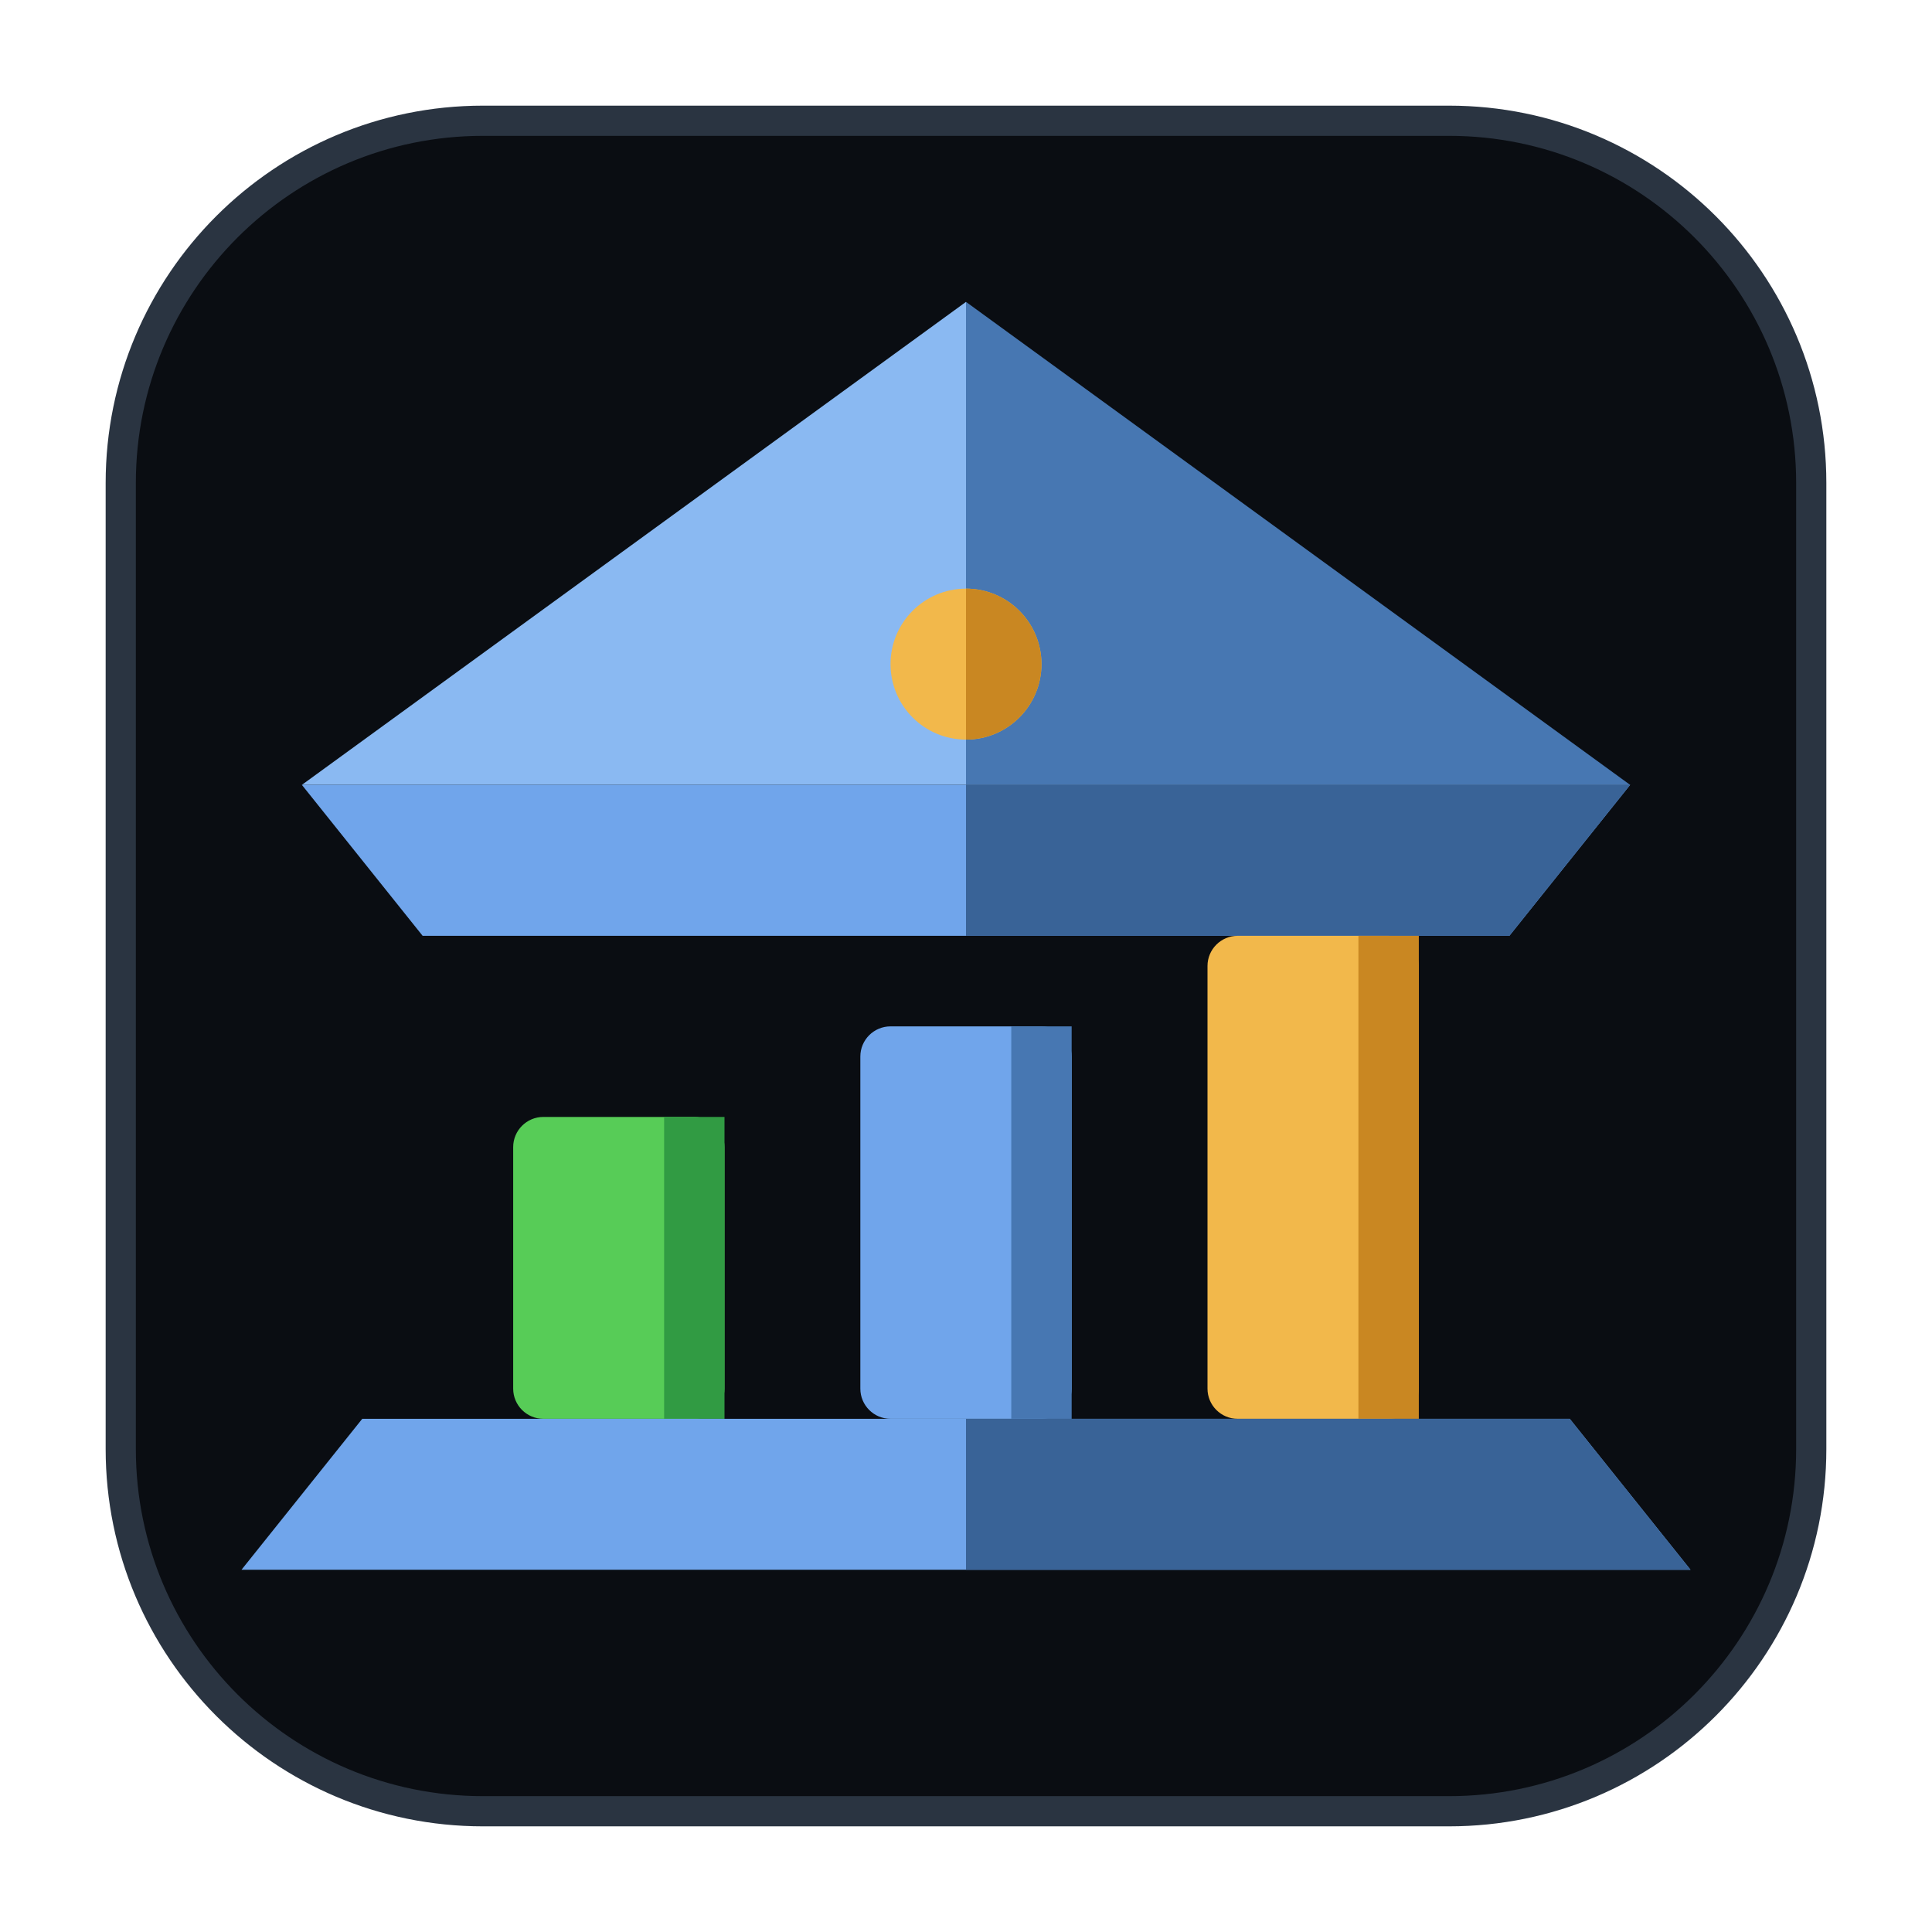
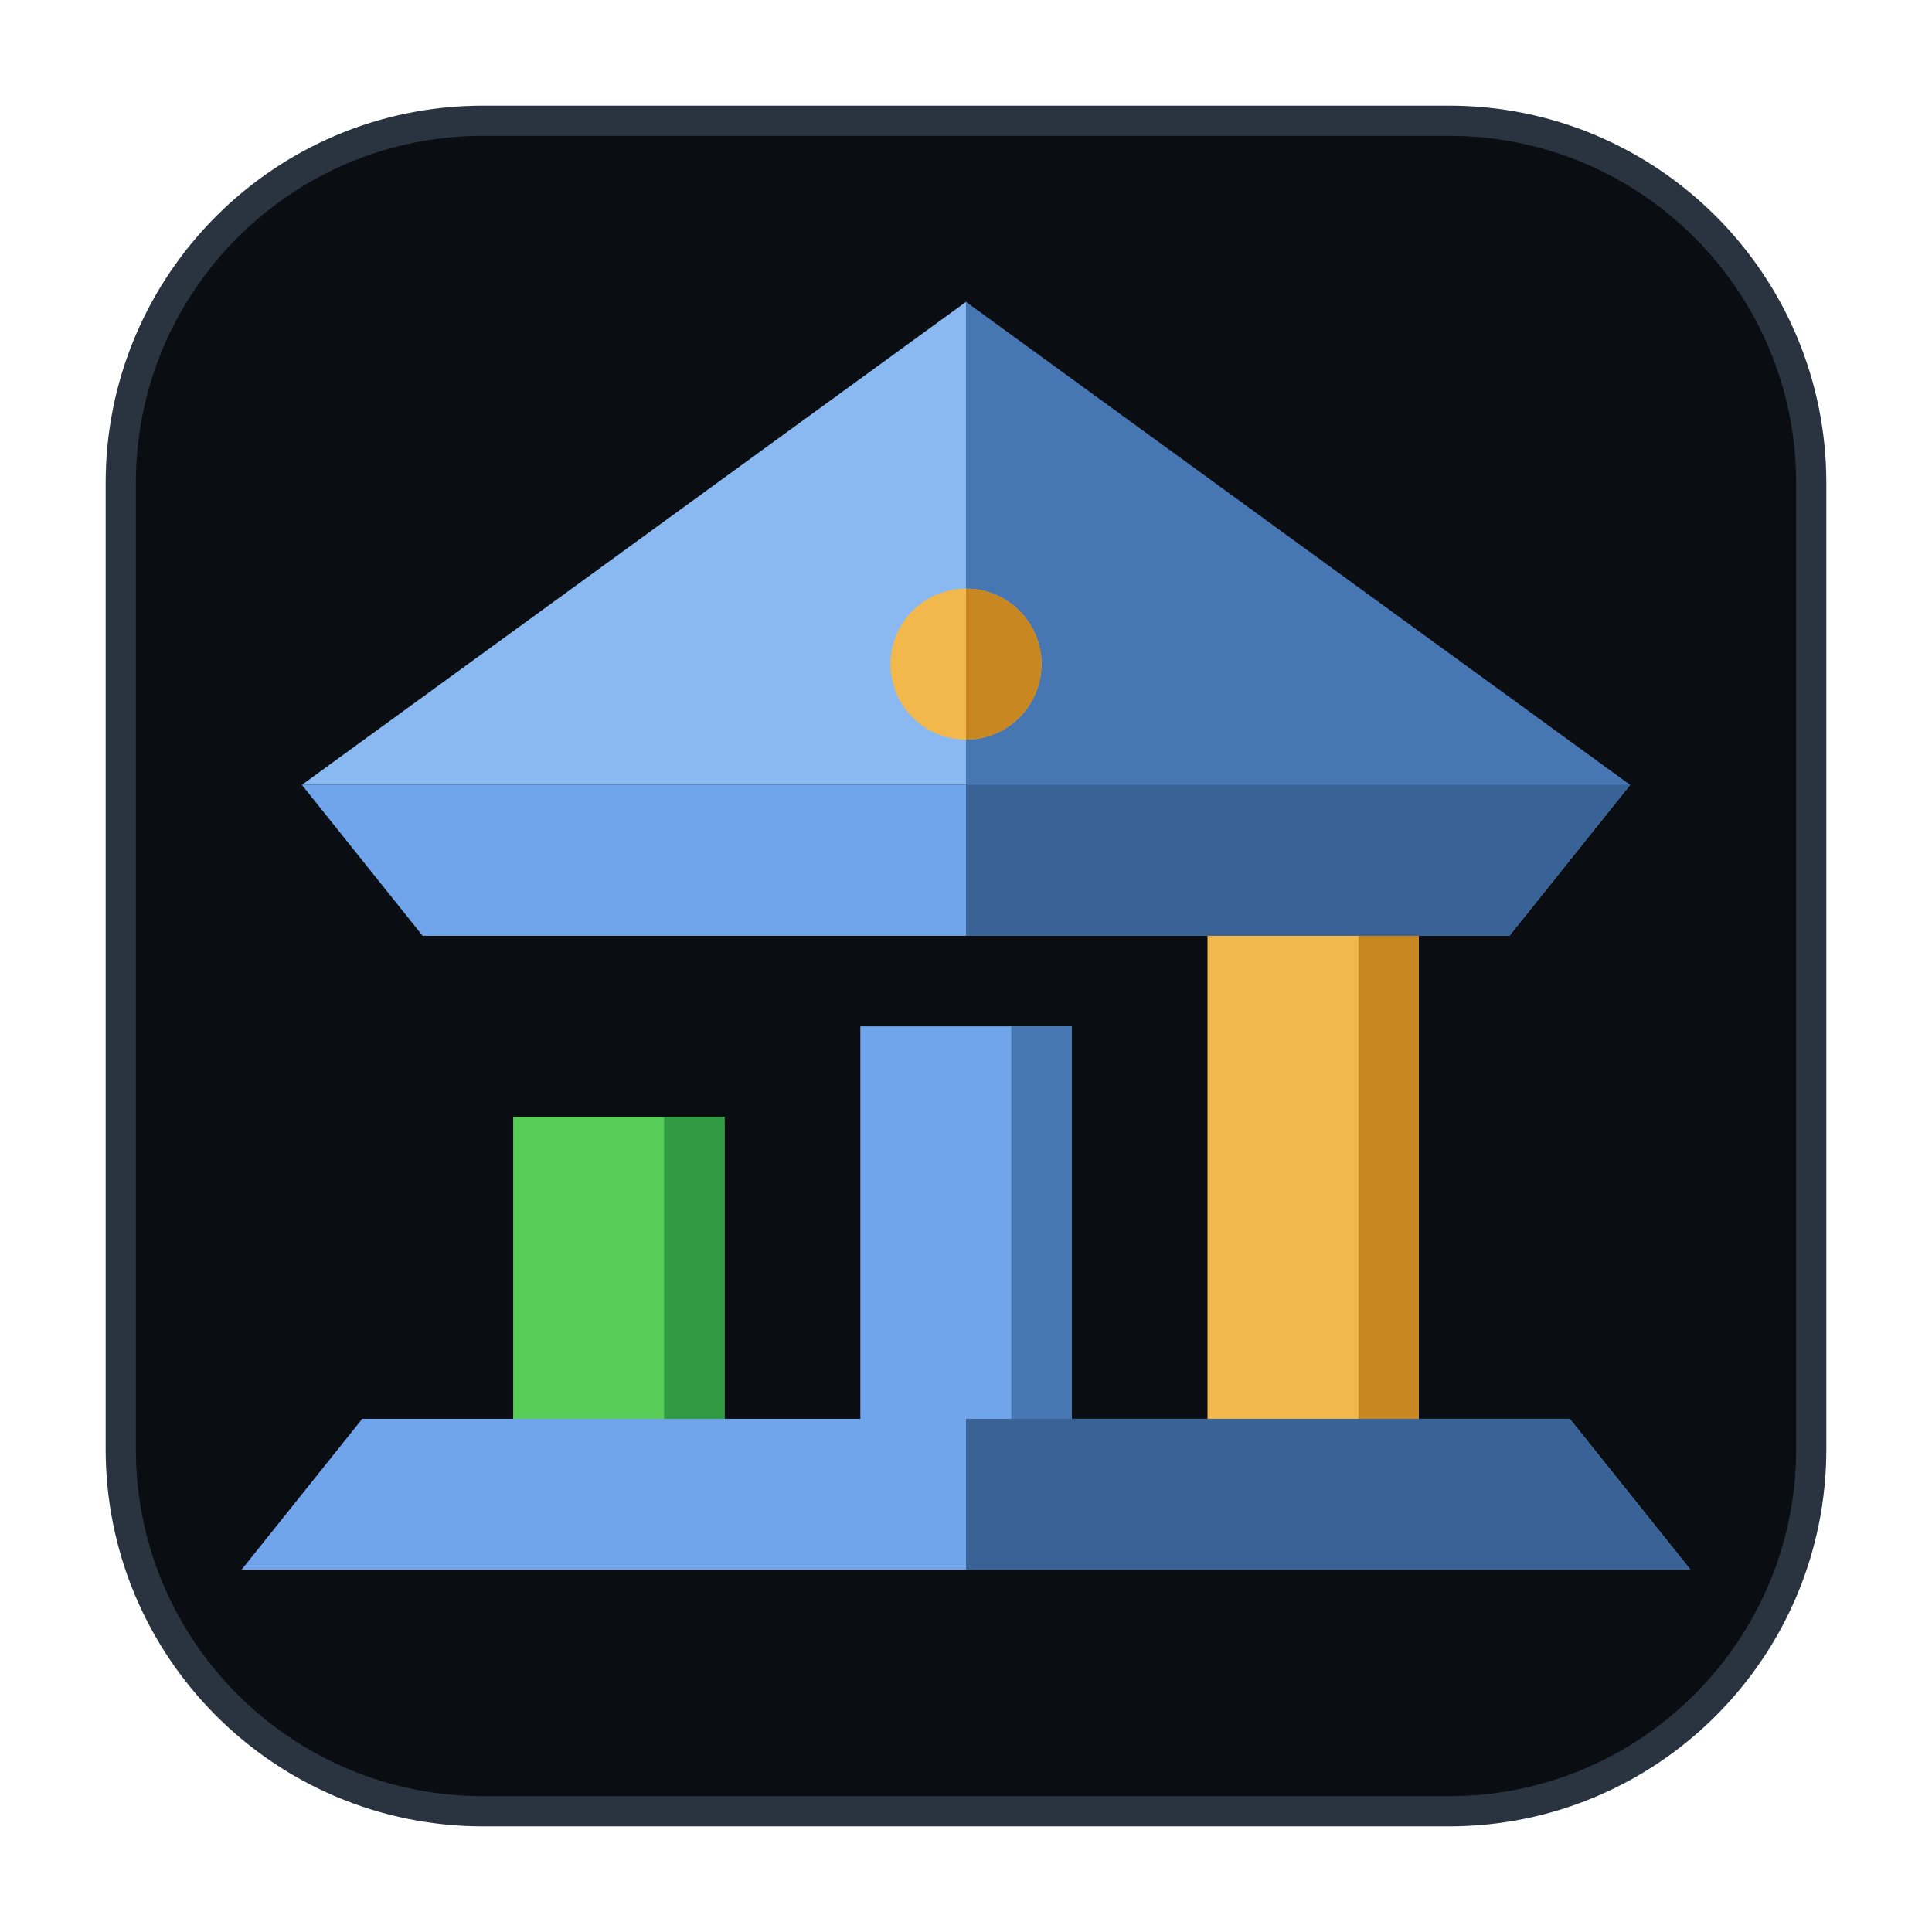
<svg xmlns="http://www.w3.org/2000/svg" width="256" height="256" viewBox="0 0 256 256" role="img" aria-labelledby="title desc" shape-rendering="geometricPrecision">
  <rect x="16" y="16" width="224" height="224" rx="48" fill="#0A0D12" />
  <rect x="16" y="16" width="224" height="224" rx="48" fill="none" stroke="#2A3441" stroke-width="4" />
  <path d="M40 104 128 40v64H40Z" fill="#8AB9F2" />
  <path d="m128 40 88 64h-88V40Z" fill="#4777B2" />
+   <rect x="68" y="148" width="28" height="42" fill="#57CC57" />
+   <path d="M88 148h8v42h-8Z" fill="#319B43" />
+   <rect x="114" y="136" width="28" height="54" fill="#70A5EB" />
+   <path d="M134 136h8v54h-8Z" fill="#4777B2" />
+   <rect x="160" y="122" width="28" height="68" fill="#F2B84B" />
+   <path d="M180 122h8v68h-8Z" fill="#C98722" />
  <path d="M40 104h176l-16 20H56l-16-20Z" fill="#70A5EB" />
  <path d="M128 104h88l-16 20h-72v-20Z" fill="#396397" />
-   <rect x="68" y="148" width="28" height="40" rx="4" fill="#57CC57" />
-   <path d="M88 148h8v40h-8Z" fill="#319B43" />
-   <rect x="114" y="136" width="28" height="52" rx="4" fill="#70A5EB" />
-   <path d="M134 136h8v52h-8Z" fill="#4777B2" />
-   <rect x="160" y="124" width="28" height="64" rx="4" fill="#F2B84B" />
-   <path d="M180 124h8v64h-8Z" fill="#C98722" />
  <path d="M48 188h160l16 20H32l16-20Z" fill="#70A5EB" />
  <path d="M128 188h80l16 20h-96v-20Z" fill="#396397" />
  <circle cx="128" cy="88" r="10" fill="#F2B84B" />
  <path d="M128 78a10 10 0 0 1 0 20V78Z" fill="#C98722" />
</svg>
